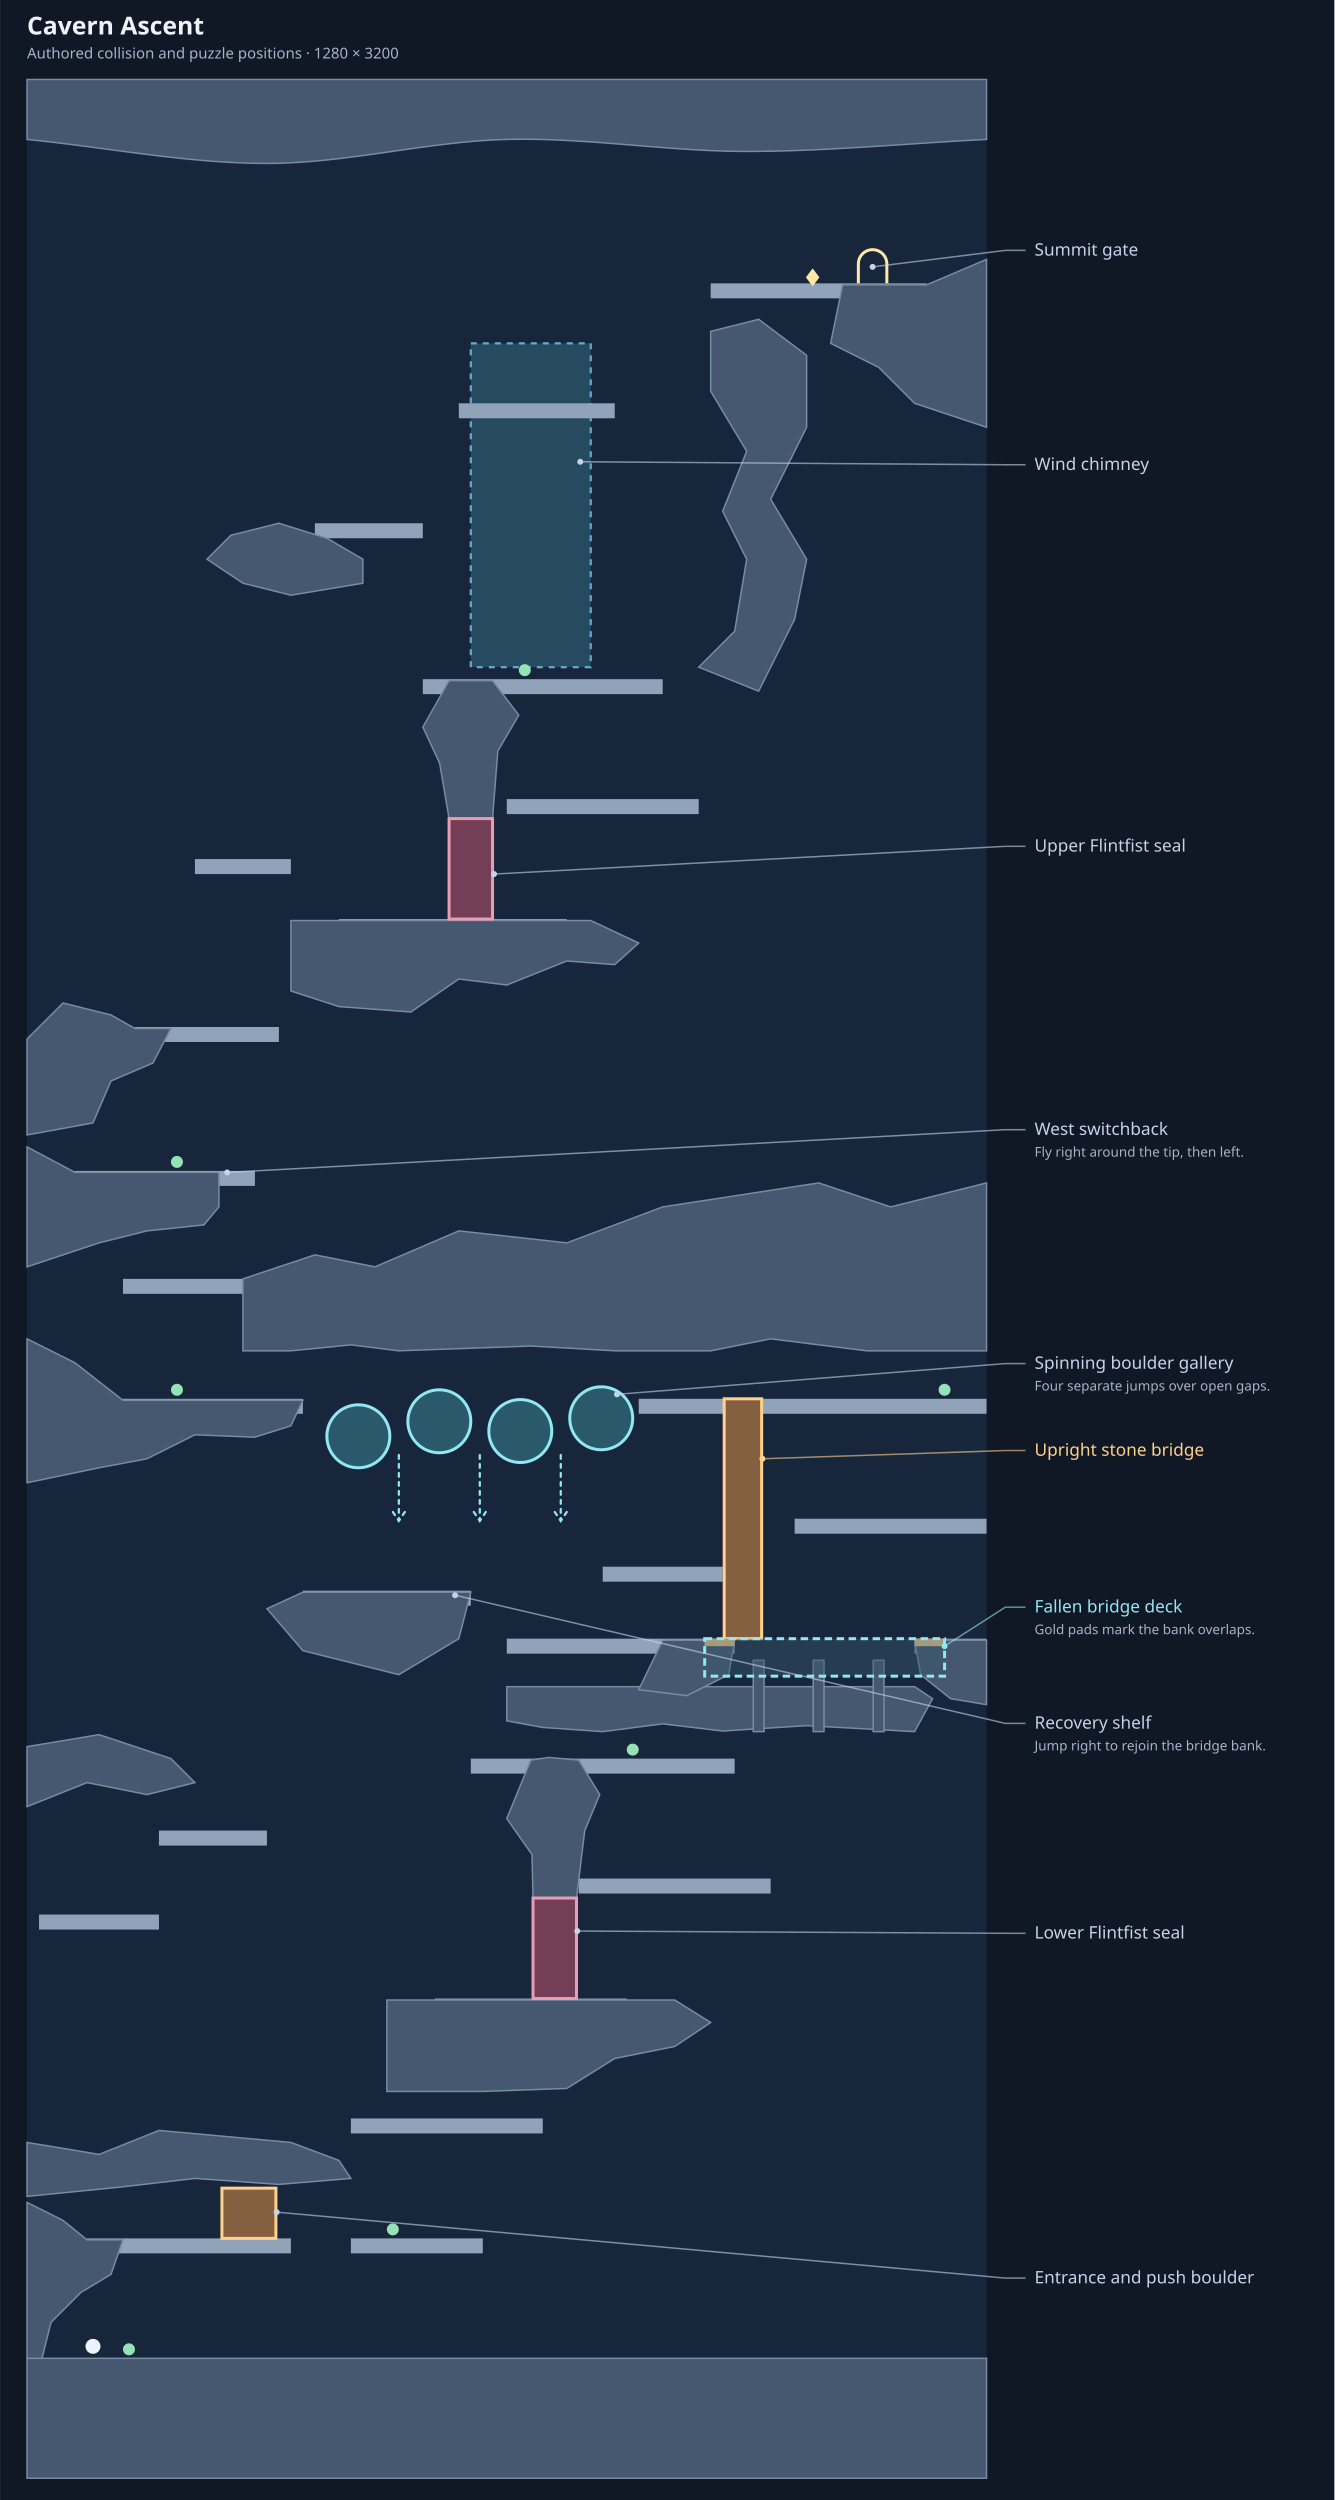
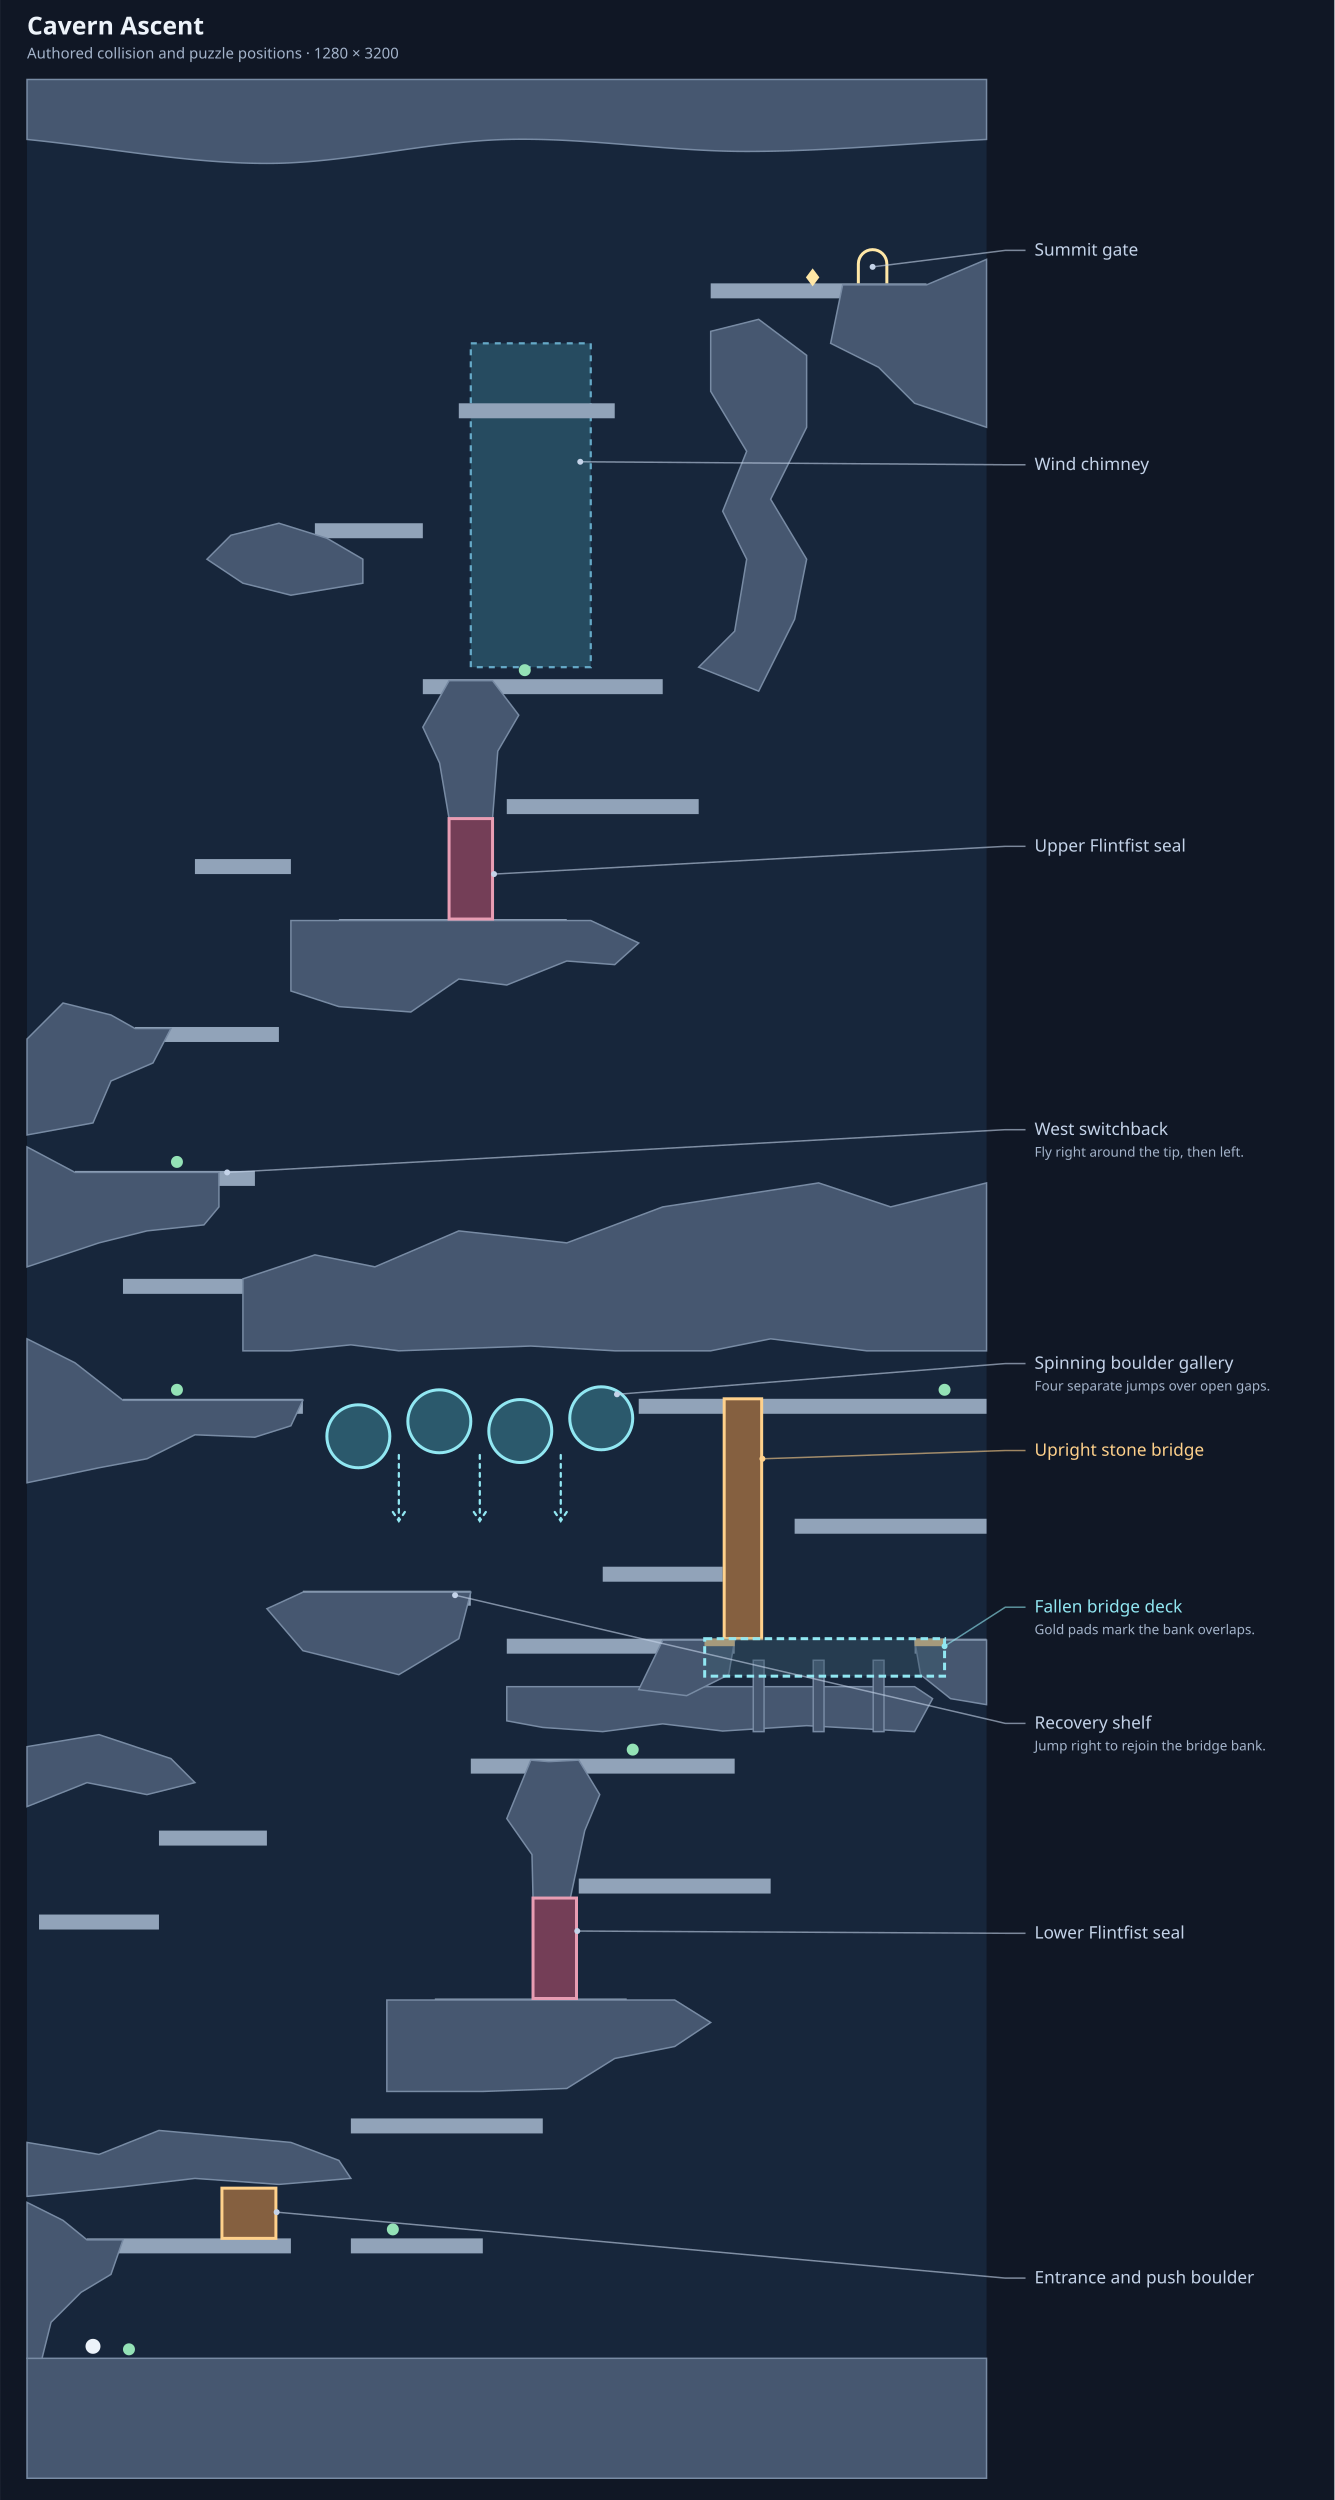
<svg xmlns="http://www.w3.org/2000/svg" viewBox="0 0 1780 3335" width="1320" height="2473" role="img" aria-labelledby="title desc">
  <rect width="1780" height="3335" fill="#101725" />
  <g font-family="system-ui, sans-serif">
    <text x="36" y="46" fill="#edf3fa" font-size="33" font-weight="600">Cavern Ascent</text>
    <text x="36" y="78" fill="#a4b4cb" font-size="20">Authored collision and puzzle positions · 1280 × 3200</text>
  </g>
  <g transform="translate(36 106)">
    <rect width="1280" height="3200" fill="#17263b" />
    <g fill="#264b60" stroke="#65a9c7" stroke-width="3" stroke-dasharray="8 8">
      <rect x="592" y="352" width="160" height="432" />
    </g>
    <g fill="#91a3b9" stroke="none">
      <rect x="80" y="2880" width="272" height="20" />
      <rect x="432" y="2880" width="176" height="20" />
      <rect x="432" y="2720" width="256" height="20" />
      <rect x="544" y="2560" width="256" height="20" />
      <rect x="736" y="2400" width="256" height="20" />
      <rect x="592" y="2240" width="352" height="20" />
      <rect x="640" y="2080" width="304" height="20" />
      <rect x="768" y="1984" width="160" height="20" />
      <rect x="1184" y="2080" width="96" height="20" />
      <rect x="1024" y="1920" width="256" height="20" />
      <rect x="816" y="1760" width="464" height="20" />
      <rect x="128" y="1760" width="240" height="20" />
-       <rect x="128" y="1600" width="208" height="20" />
+       <rect x="128" y="1600" width="160" height="20" />
      <rect x="64" y="1456" width="240" height="20" />
      <rect x="144" y="1264" width="192" height="20" />
      <rect x="416" y="1120" width="304" height="20" />
      <rect x="640" y="960" width="256" height="20" />
      <rect x="528" y="800" width="320" height="20" />
      <rect x="384" y="592" width="144" height="20" />
      <rect x="576" y="432" width="208" height="20" />
      <rect x="912" y="272" width="288" height="20" />
      <rect x="16" y="2448" width="160" height="20" />
      <rect x="176" y="2336" width="144" height="20" />
      <rect x="224" y="1040" width="128" height="20" />
      <rect x="368" y="2016" width="224" height="20" />
    </g>
    <g fill="#465770" stroke="#788ba4" stroke-width="2">
      <polygon points="0,0 1280,0 1280,80 1272,80.41 1264,80.84 1256,81.28 1248,81.74 1240,82.22 1232,82.71 1224,83.2 1216,83.71 1208,84.23 1200,84.75 1192,85.28 1184,85.81 1176,86.34 1168,86.87 1160,87.41 1152,87.94 1144,88.46 1136,88.98 1128,89.5 1120,90 1112,90.49 1104,90.98 1096,91.45 1088,91.9 1080,92.34 1072,92.77 1064,93.17 1056,93.55 1048,93.91 1040,94.25 1032,94.56 1024,94.85 1016,95.11 1008,95.33 1000,95.53 992,95.7 984,95.83 976,95.92 968,95.98 960,96 952,95.97 944,95.87 936,95.7 928,95.48 920,95.2 912,94.88 904,94.5 896,94.08 888,93.62 880,93.13 872,92.6 864,92.04 856,91.46 848,90.86 840,90.23 832,89.6 824,88.96 816,88.31 808,87.65 800,87 792,86.35 784,85.72 776,85.09 768,84.48 760,83.89 752,83.33 744,82.79 736,82.28 728,81.81 720,81.38 712,80.98 704,80.64 696,80.35 688,80.1 680,79.92 672,79.8 664,79.74 656,79.75 648,79.84 640,80 632,80.25 624,80.59 616,81.03 608,81.54 600,82.14 592,82.81 584,83.55 576,84.35 568,85.21 560,86.13 552,87.09 544,88.09 536,89.13 528,90.2 520,91.3 512,92.42 504,93.55 496,94.7 488,95.85 480,97 472,98.15 464,99.28 456,100.4 448,101.5 440,102.58 432,103.62 424,104.63 416,105.59 408,106.51 400,107.38 392,108.18 384,108.93 376,109.61 368,110.21 360,110.73 352,111.18 344,111.53 336,111.79 328,111.95 320,112 312,111.96 304,111.84 296,111.65 288,111.39 280,111.06 272,110.67 264,110.21 256,109.7 248,109.12 240,108.5 232,107.83 224,107.1 216,106.34 208,105.53 200,104.69 192,103.81 184,102.9 176,101.96 168,100.99 160,100 152,98.99 144,97.96 136,96.92 128,95.87 120,94.81 112,93.75 104,92.68 96,91.62 88,90.55 80,89.5 72,88.46 64,87.42 56,86.41 48,85.41 40,84.44 32,83.49 24,82.57 16,81.68 8,80.82 0,80" />
      <polygon points="0,3040 8,3040 16,3040 24,3040 32,3040 40,3040 48,3040 56,3040 64,3040 72,3040 80,3040 88,3040 96,3040 104,3040 112,3040 120,3040 128,3040 136,3040 144,3040 152,3040 160,3040 168,3040 176,3040 184,3040 192,3040 200,3040 208,3040 216,3040 224,3040 232,3040 240,3040 248,3040 256,3040 264,3040 272,3040 280,3040 288,3040 296,3040 304,3040 312,3040 320,3040 328,3040 336,3040 344,3040 352,3040 360,3040 368,3040 376,3040 384,3040 392,3040 400,3040 408,3040 416,3040 424,3040 432,3040 440,3040 448,3040 456,3040 464,3040 472,3040 480,3040 488,3040 496,3040 504,3040 512,3040 520,3040 528,3040 536,3040 544,3040 552,3040 560,3040 568,3040 576,3040 584,3040 592,3040 600,3040 608,3040 616,3040 624,3040 632,3040 640,3040 648,3040 656,3040 664,3040 672,3040 680,3040 688,3040 696,3040 704,3040 712,3040 720,3040 728,3040 736,3040 744,3040 752,3040 760,3040 768,3040 776,3040 784,3040 792,3040 800,3040 808,3040 816,3040 824,3040 832,3040 840,3040 848,3040 856,3040 864,3040 872,3040 880,3040 888,3040 896,3040 904,3040 912,3040 920,3040 928,3040 936,3040 944,3040 952,3040 960,3040 968,3040 976,3040 984,3040 992,3040 1000,3040 1008,3040 1016,3040 1024,3040 1032,3040 1040,3040 1048,3040 1056,3040 1064,3040 1072,3040 1080,3040 1088,3040 1096,3040 1104,3040 1112,3040 1120,3040 1128,3040 1136,3040 1144,3040 1152,3040 1160,3040 1168,3040 1176,3040 1184,3040 1192,3040 1200,3040 1208,3040 1216,3040 1224,3040 1232,3040 1240,3040 1248,3040 1256,3040 1264,3040 1272,3040 1280,3040 1280,3200 0,3200" />
      <polygon points="288,1600 384,1568 464,1584 576,1536 720,1552 848,1504 1056,1472 1152,1504 1280,1472 1280,1696 1120,1696 992,1680 912,1696 784,1696 672,1689.6 496,1696 432,1688 352,1696 288,1696" />
-       <polygon points="672,2242 696,2238.4 736,2242 764,2288 744,2336 733,2426 675,2426 673.6,2368 640,2320" />
+       <polygon points="672,2242 696,2244 736,2242 764,2288 744,2336 724.8,2426 675,2426 673.6,2368 640,2320" />
      <polygon points="480,2562 864,2562 912,2592 864,2624 784,2640 720,2680 608,2684 480,2684" />
      <polygon points="563,802 621,802 656,848 628,896 621,986 563,986 550.4,912 528,864" />
      <polygon points="352,1122 752,1122 816,1152 784,1180.8 720,1176 640,1208 576,1200 512,1244 416,1236.8 352,1216" />
      <polygon points="640,2144 1184,2144 1208,2160 1184,2204 1040,2196 928,2203.2 848,2193.6 768,2204 688,2198.4 640,2189.6" />
      <polygon points="968.8,2108.8 983.2,2108.8 983.2,2204 968.8,2204" />
      <polygon points="1048.8,2108.8 1063.2,2108.8 1063.2,2204 1048.8,2204" />
      <polygon points="1128.8,2108.8 1143.2,2108.8 1143.2,2204 1128.8,2204" />
      <polygon points="0,2752 96,2768 176,2736 352,2752 416,2776 432,2800 336,2808 224,2800 128,2811.2 0,2824" />
      <polygon points="0,2224 96,2208 192,2240 224,2272 160,2288 80,2272 0,2304" />
      <polygon points="896,784 944,736 960,640 928,576 960,496 912,416 912,336 976,320 1040,368 1040,464 992,560 1040,640 1024,720 976,816" />
      <polygon points="272,608 336,592 400,612 448,640 448,672 352,688 288,672 240,640" />
      <polygon points="320,2040 368,2018 592,2018 576,2080 496,2128 368,2096" />
      <polygon points="0,1680 64,1712 128,1762 368,1762 352,1796 304,1811.2 224,1808 160,1840 96,1852 0,1872" />
      <polygon points="0,1424 64,1458 256,1458 256,1504 236,1528 160,1536 96,1552 0,1584" />
      <polygon points="1184,2082 1280,2082 1280,2168 1232,2160 1192,2128" />
      <polygon points="848,2082 944,2082 936,2128 880,2156 816,2148" />
      <polygon points="0,2832 48,2856 80,2882 128,2882 112,2928 72,2952 32,2992 20,3040 0,3040" />
      <polygon points="0,1280 48,1232 112,1248 144,1266 192,1266 168,1312 112,1336 88,1392 0,1408" />
      <polygon points="1072,352 1088,274 1200,274 1280,240 1280,464 1184,432 1136,384" />
    </g>
    <g fill="#743e57" stroke="#e89db3" stroke-width="4">
      <rect x="675" y="2426" width="58" height="134" />
      <rect x="563" y="986" width="58" height="134" />
    </g>
    <g fill="#856040" stroke="#ffd18b" stroke-width="4">
      <rect x="260" y="2813" width="72" height="67" />
      <rect x="930" y="1760" width="50" height="320" />
    </g>
    <g fill="#ffd18b">
      <rect x="904" y="2080" width="40" height="10" />
      <rect x="1184" y="2080" width="40" height="10" />
    </g>
    <rect x="904" y="2080" width="320" height="50" fill="#39576b" fill-opacity=".45" stroke="#91e7f2" stroke-width="4" stroke-dasharray="10 6">
      </rect>
    <g fill="#2b596c" stroke="#91e7f2" stroke-width="4">
      <circle cx="442" cy="1810" r="42" />
      <circle cx="550" cy="1790" r="42" />
      <circle cx="658" cy="1803" r="42" />
      <circle cx="766" cy="1786" r="42" />
    </g>
    <g fill="none" stroke="#91e7f2" stroke-width="3" stroke-linecap="round">
      <path d="M496 1835v88m-8-12l8 12 8-12" stroke-dasharray="5 7" />
      <path d="M604 1835v88m-8-12l8 12 8-12" stroke-dasharray="5 7" />
      <path d="M712 1835v88m-8-12l8 12 8-12" stroke-dasharray="5 7" />
    </g>
    <g fill="#94e2b6">
      <circle cx="136" cy="3028" r="8" />
      <circle cx="488" cy="2868" r="8" />
      <circle cx="808" cy="2228" r="8" />
      <circle cx="1224" cy="1748" r="8" />
      <circle cx="200" cy="1748" r="8" />
      <circle cx="200" cy="1444" r="8" />
      <circle cx="664" cy="788" r="8" />
    </g>
    <circle cx="88" cy="3024" r="10" fill="#edf3fa" />
    <path d="M1048 252l9 12-9 12-9-12z" fill="#ffe7a6" />
    <path d="M1109 272v-26a19 19 0 0 1 38 0v26" fill="none" stroke="#ffe7a6" stroke-width="4" />
    <g font-family="system-ui, sans-serif">
      <g>
        <path d="M1128 250 L1305 228 H1332" fill="none" stroke="#c4d3e9" stroke-opacity=".6" stroke-width="2" />
        <circle cx="1128" cy="250" r="4" fill="#c4d3e9" />
        <text x="1344" y="235" fill="#c4d3e9" font-size="23">Summit gate</text>
      </g>
      <g>
        <path d="M738 510 L1305 514 H1332" fill="none" stroke="#c4d3e9" stroke-opacity=".6" stroke-width="2" />
        <circle cx="738" cy="510" r="4" fill="#c4d3e9" />
        <text x="1344" y="521" fill="#c4d3e9" font-size="23">Wind chimney</text>
      </g>
      <g>
        <path d="M623 1060 L1305 1023 H1332" fill="none" stroke="#c4d3e9" stroke-opacity=".6" stroke-width="2" />
        <circle cx="623" cy="1060" r="4" fill="#c4d3e9" />
        <text x="1344" y="1030" fill="#c4d3e9" font-size="23">Upper Flintfist seal</text>
      </g>
      <g>
        <path d="M267 1458 L1305 1401 H1332" fill="none" stroke="#c4d3e9" stroke-opacity=".6" stroke-width="2" />
        <circle cx="267" cy="1458" r="4" fill="#c4d3e9" />
        <text x="1344" y="1408" fill="#c4d3e9" font-size="23">West switchback<tspan x="1344" dy="29" fill="#a4b4cb" font-size="18">Fly right around the tip, then left.</tspan>
        </text>
      </g>
      <g>
        <path d="M787 1754 L1305 1713 H1332" fill="none" stroke="#c4d3e9" stroke-opacity=".6" stroke-width="2" />
        <circle cx="787" cy="1754" r="4" fill="#c4d3e9" />
        <text x="1344" y="1720" fill="#c4d3e9" font-size="23">Spinning boulder gallery<tspan x="1344" dy="29" fill="#a4b4cb" font-size="18">Four separate jumps over open gaps.</tspan>
        </text>
      </g>
      <g>
        <path d="M981 1840 L1305 1829 H1332" fill="none" stroke="#ffd18b" stroke-opacity=".6" stroke-width="2" />
        <circle cx="981" cy="1840" r="4" fill="#ffd18b" />
        <text x="1344" y="1836" fill="#ffd18b" font-size="23">Upright stone bridge</text>
      </g>
      <g>
        <path d="M1224 2090 L1305 2038 H1332" fill="none" stroke="#91e7f2" stroke-opacity=".6" stroke-width="2" />
        <circle cx="1224" cy="2090" r="4" fill="#91e7f2" />
        <text x="1344" y="2045" fill="#91e7f2" font-size="23">Fallen bridge deck<tspan x="1344" dy="29" fill="#a4b4cb" font-size="18">Gold pads mark the bank overlaps.</tspan>
        </text>
      </g>
      <g>
        <path d="M571 2022 L1305 2193 H1332" fill="none" stroke="#c4d3e9" stroke-opacity=".6" stroke-width="2" />
        <circle cx="571" cy="2022" r="4" fill="#c4d3e9" />
        <text x="1344" y="2200" fill="#c4d3e9" font-size="23">Recovery shelf<tspan x="1344" dy="29" fill="#a4b4cb" font-size="18">Jump right to rejoin the bridge bank.</tspan>
        </text>
      </g>
      <g>
        <path d="M734 2470 L1305 2473 H1332" fill="none" stroke="#c4d3e9" stroke-opacity=".6" stroke-width="2" />
        <circle cx="734" cy="2470" r="4" fill="#c4d3e9" />
        <text x="1344" y="2480" fill="#c4d3e9" font-size="23">Lower Flintfist seal</text>
      </g>
      <g>
        <path d="M333 2845 L1305 2933 H1332" fill="none" stroke="#c4d3e9" stroke-opacity=".6" stroke-width="2" />
        <circle cx="333" cy="2845" r="4" fill="#c4d3e9" />
        <text x="1344" y="2940" fill="#c4d3e9" font-size="23">Entrance and push boulder</text>
      </g>
    </g>
  </g>
</svg>
